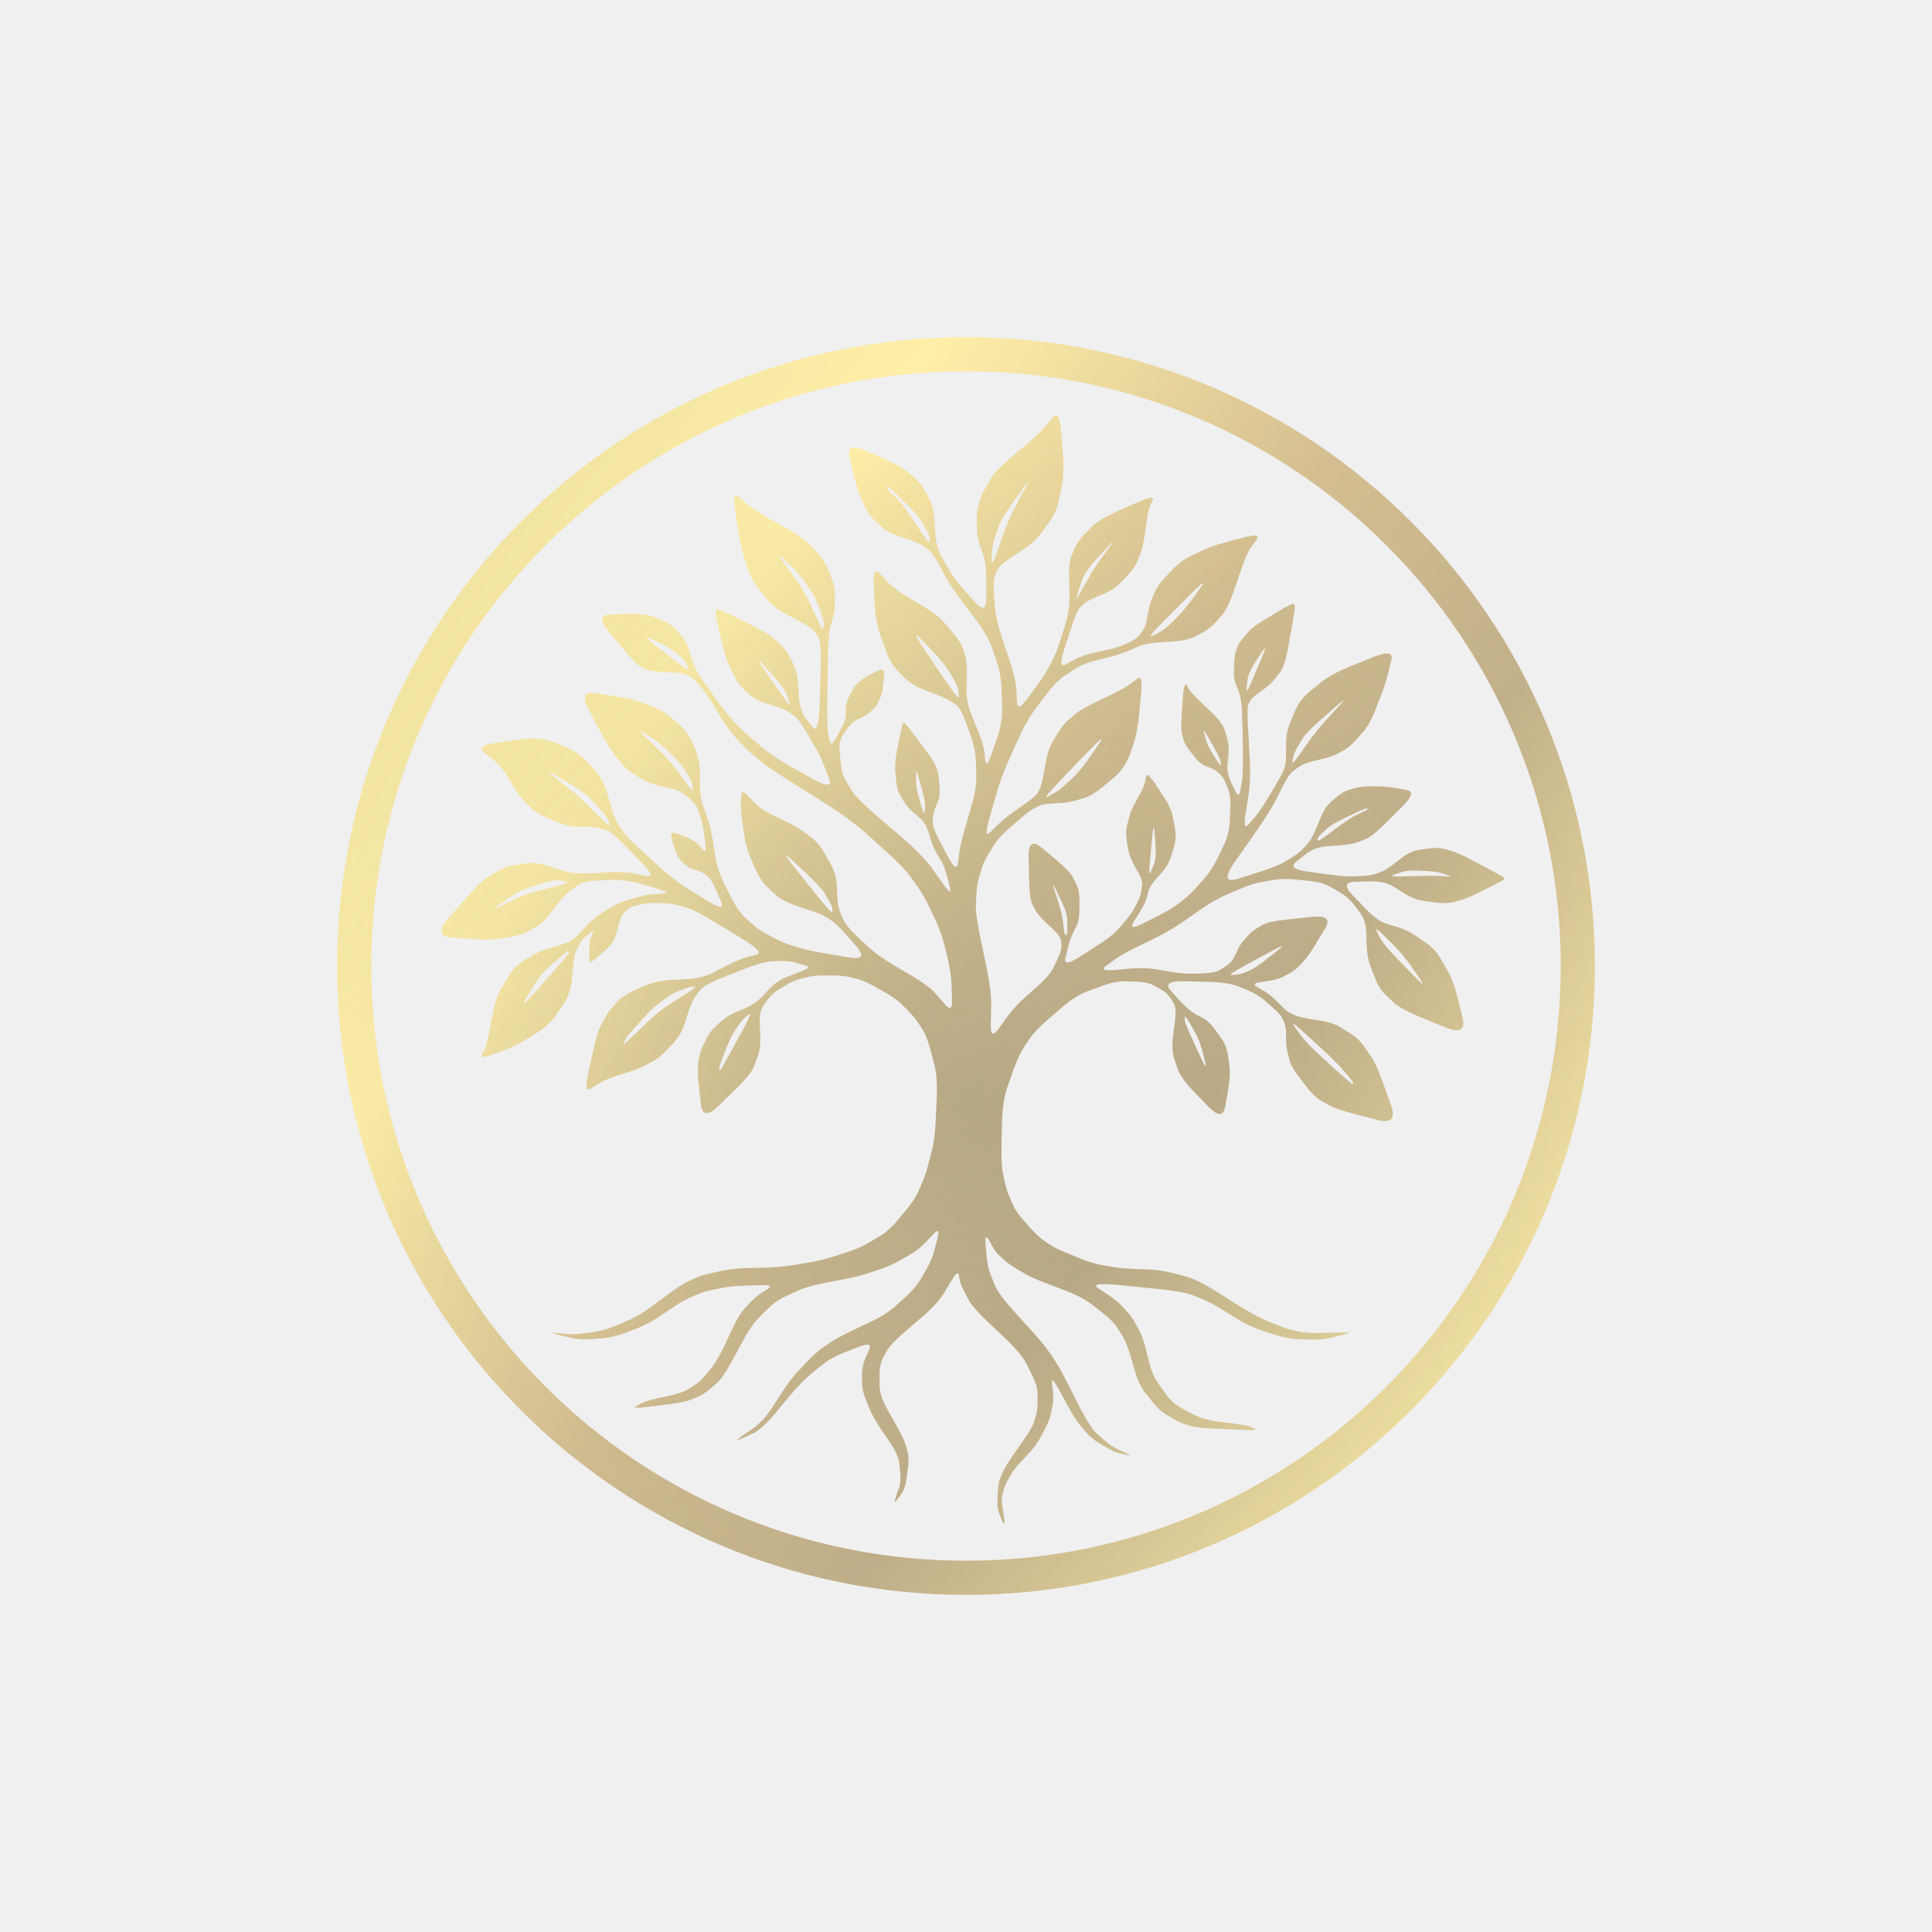
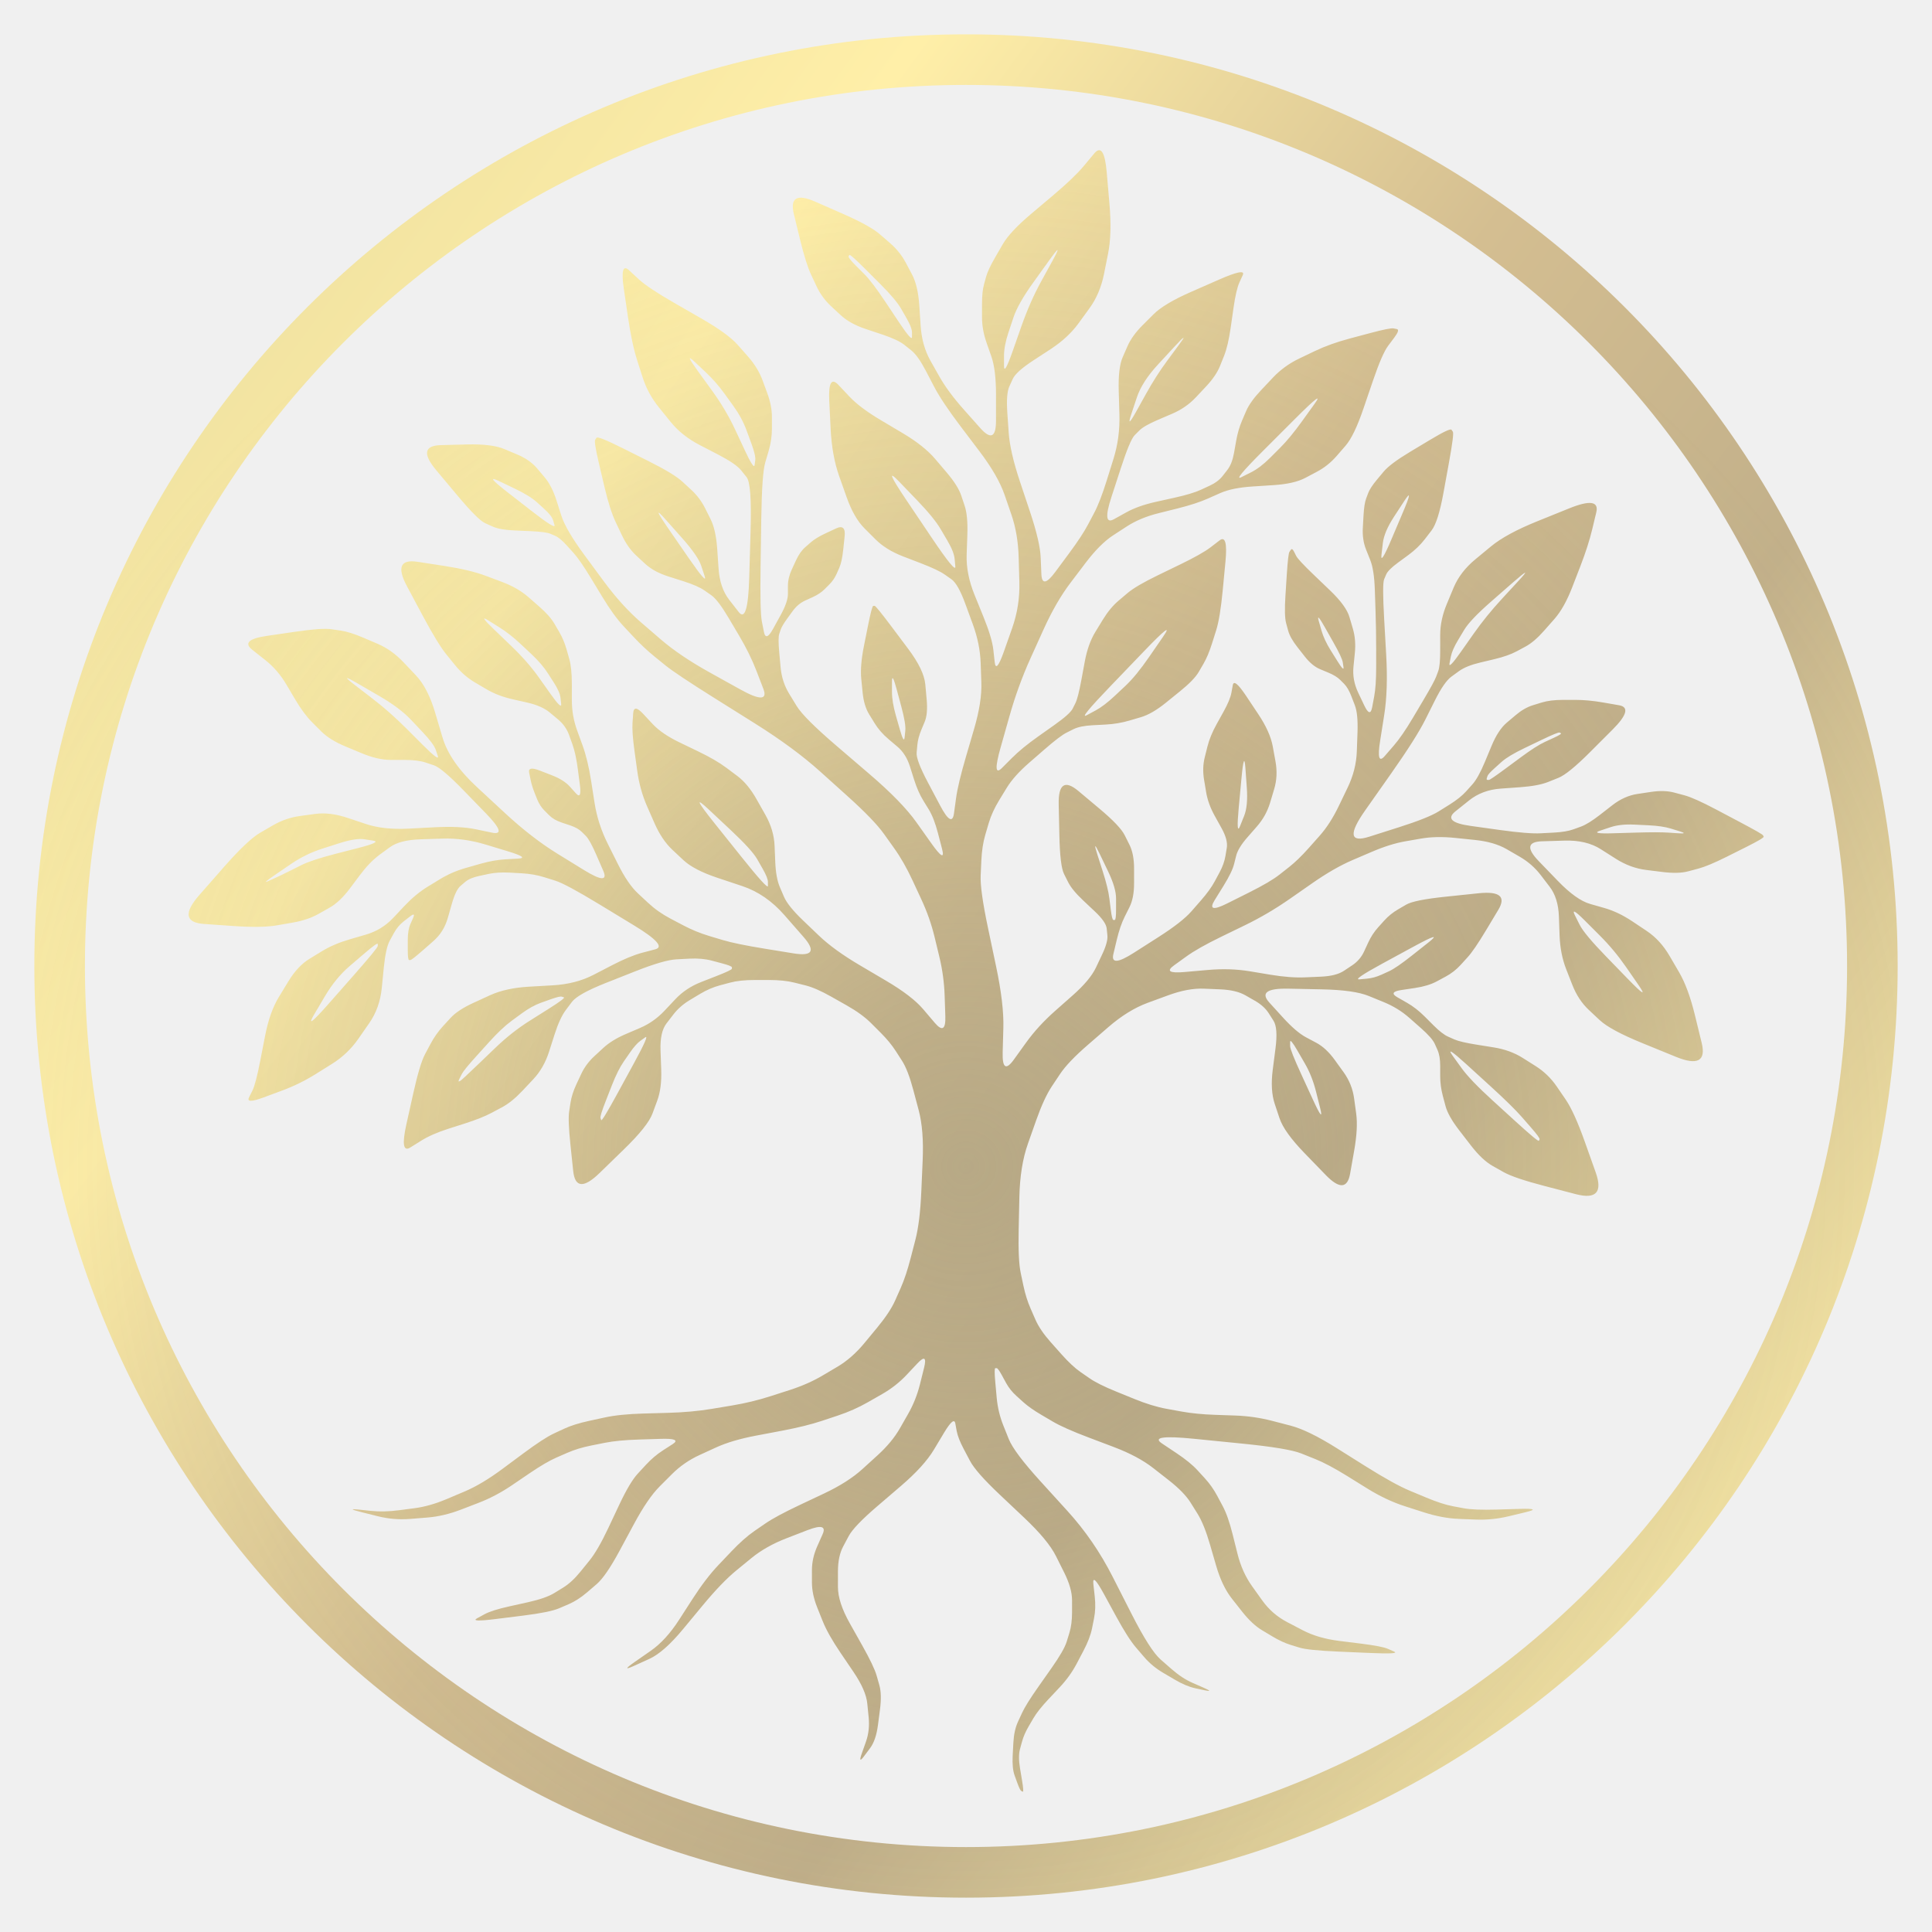
- <svg xmlns="http://www.w3.org/2000/svg" width="1200" height="1200" viewBox="0 0 1200 1200" role="img" aria-label="Learning Garden tree symbol">
+ <svg xmlns="http://www.w3.org/2000/svg" viewBox="195 195 810 810" role="img" aria-label="Learning Garden tree symbol">
  <defs>
    <linearGradient id="fraunces-gold" x1="0" y1="144" x2="1200" y2="1032" gradientUnits="userSpaceOnUse">
      <stop offset="0" stop-color="#C2B08A" />
      <stop offset=".22" stop-color="#EFE1A0" />
      <stop offset=".34" stop-color="#FFEFA8" />
      <stop offset=".5" stop-color="#D4BE91" />
      <stop offset=".62" stop-color="#C2B08A" />
      <stop offset=".8" stop-color="#FFEFA8" />
      <stop offset="1" stop-color="#A79D7F" />
    </linearGradient>
    <radialGradient id="fraunces-grey" cx="600" cy="684" r="432" gradientUnits="userSpaceOnUse">
      <stop stop-color="#A79D7F" stop-opacity=".58" />
      <stop offset=".5" stop-color="#A79D7F" stop-opacity=".22" />
      <stop offset="1" stop-color="#A79D7F" stop-opacity="0" />
    </radialGradient>
    <mask id="fraunces-shape" maskUnits="userSpaceOnUse" x="0" y="0" width="1200" height="1200" style="mask-type:alpha">
      <g transform="translate(147.5349 147.5349) scale(0.8837209)">
        <circle cx="512" cy="512" r="430" fill="none" stroke="#FFFFFF" stroke-width="24" />
        <path d="M692.05 243.94L692.05 243.94Q697 238 698.32 253.18L699.68 268.82Q701 284 699.02 293.9L696.98 304.1Q695 314 689.72 321.26L684.28 328.74Q679 336 670.42 341.61L661.58 347.39Q653 353 651.35 356.63L649.65 360.37Q648 364 648.66 373.57L649.34 383.43Q650 393 654.95 407.85L660.05 423.15Q665 438 665.33 445.92L665.67 454.08Q666 462 672.6 453.09L679.4 443.91Q686 435 688.97 429.39L692.03 423.61Q695 418 698.3 407.44L701.7 396.56Q705 386 704.67 374.45L704.33 362.55Q704 351 706.31 345.72L708.69 340.28Q711 335 716.28 329.72L721.72 324.28Q727 319 740.53 313.06L754.47 306.94Q768 301 766.35 304.63L764.65 308.37Q763 312 761.68 321.24L760.32 330.76Q759 340 757.02 344.95L754.98 350.05Q753 355 748.05 360.28L742.95 365.72Q738 371 731.07 373.97L723.93 377.03Q717 380 714.69 382.31L712.31 384.69Q710 387 705.38 401.19L700.62 415.81Q696 430 701.94 426.7L708.06 423.3Q714 420 722.91 418.02L732.09 415.98Q741 414 745.29 412.02L749.71 409.98Q754 408 756.31 405.03L758.69 401.97Q761 399 761.99 393.39L763.01 387.61Q764 382 765.98 377.38L768.02 372.62Q770 368 775.61 362.06L781.39 355.94Q787 350 794.59 346.37L802.41 342.63Q810 339 819.9 336.36L830.1 333.64Q840 331 841.65 331.33L843.35 331.67Q845 332 842.03 335.96L838.97 340.04Q836 344 831.38 357.53L826.62 371.47Q822 385 817.71 389.95L813.29 395.05Q809 400 803.39 402.97L797.61 406.03Q792 409 781.77 409.66L771.23 410.34Q761 411 755.06 413.64L748.94 416.36Q743 419 733.76 421.31L724.24 423.69Q715 426 708.4 430.29L701.6 434.71Q695 439 687.74 448.57L680.26 458.43Q673 468 666.73 481.86L660.27 496.14Q654 510 649.71 525.18L645.29 540.82Q641 556 645.95 551.05L651.05 545.95Q656 541 663.92 535.39L672.08 529.61Q680 524 681.32 521.36L682.68 518.64Q684 516 685.65 507.09L687.35 497.91Q689 489 692.63 483.06L696.37 476.94Q700 471 704.29 467.37L708.71 463.63Q713 460 723.89 454.72L735.11 449.28Q746 444 750.29 440.7L754.71 437.3Q759 434 757.68 447.86L756.32 462.14Q755 476 753.02 482.27L750.98 488.73Q749 495 746.69 498.96L744.31 503.04Q742 507 735.07 512.61L727.93 518.39Q721 524 715.39 525.65L709.61 527.35Q704 529 697.73 529.33L691.27 529.67Q685 530 681.7 531.65L678.3 533.35Q675 535 667.41 541.6L659.59 548.4Q652 555 648.37 560.94L644.63 567.06Q641 573 639.35 578.61L637.65 584.39Q636 590 635.67 597.26L635.33 604.74Q635 612 638.96 630.81L643.04 650.19Q647 669 646.67 680.88L646.33 693.12Q646 705 651.94 696.75L658.06 688.25Q664 680 672.58 672.41L681.42 664.59Q690 657 692.97 650.73L696.03 644.27Q699 638 698.67 634.7L698.33 631.3Q698 628 692.39 622.72L686.61 617.28Q681 612 679.02 608.04L676.98 603.96Q675 600 674.67 584.82L674.33 569.18Q674 554 684.23 562.58L694.77 571.42Q705 580 707.31 584.62L709.69 589.38Q712 594 712 601.26L712 608.74Q712 616 709.69 620.62L707.31 625.38Q705 630 703.35 636.93L701.65 644.07Q700 651 711.88 643.41L724.12 635.59Q736 628 740.62 622.72L745.38 617.28Q750 612 752.31 607.71L754.69 603.29Q757 599 757.66 595.04L758.34 590.96Q759 587 755.7 581.06L752.3 574.94Q749 569 748.01 563.06L746.99 556.94Q746 551 747.32 545.72L748.68 540.28Q750 535 753.3 529.06L756.7 522.94Q760 517 760.66 513.37L761.34 509.63Q762 506 767.94 514.91L774.06 524.09Q780 533 781.32 540.26L782.68 547.74Q784 555 782.02 561.6L779.98 568.4Q778 575 773.38 580.28L768.62 585.72Q764 591 763.01 594.96L761.99 599.04Q761 603 756.71 609.93L752.29 617.07Q748 624 758.56 618.72L769.44 613.28Q780 608 784.62 604.37L789.38 600.63Q794 597 799.28 591.06L804.72 584.94Q810 579 814.29 570.09L818.71 560.91Q823 552 823.33 542.76L823.67 533.24Q824 524 822.35 519.71L820.65 515.29Q819 511 817.02 509.02L814.98 506.98Q813 505 809.04 503.35L804.96 501.65Q801 500 797.37 495.38L793.63 490.62Q790 486 789.01 482.37L787.99 478.63Q787 475 787.66 464.77L788.34 454.23Q789 444 789.66 443.01L790.34 441.99Q791 441 791.99 442.98L793.01 445.02Q794 447 801.92 454.59L810.08 462.41Q818 470 819.65 475.61L821.35 481.39Q823 487 822.34 493.6L821.66 500.4Q821 507 823.97 513.27L827.03 519.73Q830 526 830.99 520.72L832.01 515.28Q833 510 833 500.76L833 491.24Q833 482 832.67 472.1L832.33 461.9Q832 452 830.02 447.05L827.98 441.95Q826 437 826.33 431.06L826.67 424.94Q827 419 827.99 416.36L829.01 413.64Q830 411 833.3 407.04L836.7 402.96Q840 399 849.9 393.06L860.1 386.94Q870 381 870.66 381.99L871.34 383.01Q872 384 869.36 398.52L866.64 413.48Q864 428 860.7 432.29L857.3 436.71Q854 441 849.05 444.63L843.95 448.37Q839 452 838.01 454.31L836.99 456.69Q836 459 836.99 476.49L838.01 494.51Q839 512 837.02 524.54L834.98 537.46Q833 550 837.29 545.05L841.71 539.95Q846 535 851.28 526.09L856.72 516.91Q862 508 862.99 505.36L864.01 502.64Q865 500 865 492.41L865 484.59Q865 477 868.3 469.08L871.7 460.92Q875 453 882.59 446.73L890.41 440.27Q898 434 913.51 427.73L929.49 421.27Q945 415 943.02 423.25L940.98 431.75Q939 440 935.04 450.23L930.96 460.77Q927 471 922.05 476.61L916.95 482.39Q912 488 907.71 490.31L903.29 492.69Q899 495 892.07 496.65L884.93 498.35Q878 500 874.37 502.64L870.63 505.36Q867 508 862.38 517.24L857.62 526.76Q853 536 840.46 553.82L827.54 572.18Q815 590 829.52 585.38L844.48 580.62Q859 576 864.28 572.7L869.72 569.3Q875 566 877.97 562.7L881.03 559.3Q884 556 887.3 548.08L890.7 539.92Q894 532 898.29 528.37L902.71 524.63Q907 521 911.29 519.68L915.71 518.32Q920 517 926.27 517L932.73 517Q939 517 946.59 518.32L954.41 519.68Q962 521 951.11 531.89L939.89 543.11Q929 554 924.05 555.98L918.95 558.02Q914 560 904.76 560.66L895.24 561.34Q886 562 879.4 567.28L872.6 572.72Q866 578 880.19 579.98L894.81 582.02Q909 584 915.27 583.67L921.73 583.33Q928 583 931.63 581.68L935.37 580.32Q939 579 944.94 574.38L951.06 569.62Q957 565 963.6 564.01L970.4 562.99Q977 562 981.95 563.32L987.05 564.68Q992 566 1003.22 571.94L1014.78 578.06Q1026 584 1026.33 584.66L1026.67 585.34Q1027 586 1017.76 590.62L1008.24 595.38Q999 600 994.05 601.32L988.95 602.68Q984 604 976.08 603.01L967.92 601.99Q960 601 952.74 596.38L945.26 591.62Q938 587 927.11 587.33L915.89 587.67Q905 588 914.24 597.57L923.76 607.43Q933 617 939.93 618.98L947.07 621.02Q954 623 960.93 627.62L968.07 632.38Q975 637 979.62 644.92L984.38 653.08Q989 661 992.3 674.53L995.7 688.47Q999 702 982.83 695.4L966.17 688.6Q950 682 944.72 677.05L939.28 671.95Q934 667 931.03 659.41L927.97 651.59Q925 644 924.67 634.76L924.33 625.24Q924 616 919.71 610.39L915.29 604.61Q911 599 904.73 595.37L898.27 591.63Q892 588 882.43 587.01L872.57 585.99Q863 585 855.41 586.32L847.59 587.68Q840 589 830.76 592.96L821.24 597.04Q812 601 801.11 608.59L789.89 616.41Q779 624 767.45 629.61L755.55 635.39Q744 641 738.06 645.29L731.94 649.71Q726 654 737.22 653.01L748.78 651.99Q760 651 769.9 652.65L780.1 654.35Q790 656 797.59 655.67L805.41 655.33Q813 655 816.96 652.36L821.04 649.64Q825 647 826.98 642.71L829.02 638.29Q831 634 833.97 630.7L837.03 627.3Q840 624 843.96 621.69L848.04 619.31Q852 617 867.84 615.35L884.16 613.65Q900 612 894.06 621.9L887.94 632.1Q882 642 878.7 645.63L875.3 649.37Q872 653 867.71 655.31L863.29 657.69Q859 660 852.4 660.99L845.6 662.01Q839 663 843.62 665.64L848.38 668.36Q853 671 857.29 675.29L861.71 679.71Q866 684 868.97 685.32L872.03 686.68Q875 688 883.25 689.32L891.75 690.68Q900 692 906.27 695.96L912.73 700.04Q919 704 923.29 710.27L927.71 716.73Q932 723 937.28 737.85L942.72 753.15Q948 768 932.82 764.04L917.18 759.96Q902 756 896.72 753.03L891.28 749.97Q886 747 880.39 739.74L874.61 732.26Q869 725 867.68 720.05L866.32 714.95Q865 710 865 705.05L865 699.95Q865 695 863.68 692.03L862.32 688.97Q861 686 855.39 681.05L849.61 675.95Q844 671 836.74 668.03L829.26 664.97Q822 662 805.83 661.67L789.17 661.33Q773 661 779.6 668.26L786.4 675.74Q793 683 797.95 685.64L803.05 688.36Q808 691 812.29 696.94L816.71 703.06Q821 709 821.99 716.26L823.01 723.74Q824 731 822.02 742.22L819.98 753.78Q818 765 807.77 754.44L797.23 743.56Q787 733 784.69 726.07L782.31 718.93Q780 712 781.32 701.77L782.68 691.23Q784 681 781.69 677.37L779.31 673.63Q777 670 772.38 667.36L767.62 664.64Q763 662 755.08 661.67L746.92 661.33Q739 661 729.1 664.63L718.9 668.37Q709 672 699.1 680.58L688.9 689.42Q679 698 675.04 703.94L670.96 710.06Q667 716 663.04 727.22L658.96 738.78Q655 750 654.67 765.51L654.33 781.49Q654 797 655.32 803.27L656.68 809.73Q658 816 660.31 821.28L662.69 826.72Q665 832 670.28 837.94L675.72 844.06Q681 850 685.29 852.97L689.71 856.03Q694 859 702.91 862.63L712.09 866.37Q721 870 728.26 871.32L735.74 872.68Q743 874 752.57 874.33L762.43 874.67Q772 875 780.91 877.31L790.09 879.69Q799 882 813.19 890.91L827.81 900.09Q842 909 849.92 912.3L858.08 915.7Q866 919 871.28 919.99L876.72 921.01Q882 922 893.22 921.67L904.78 921.33Q916 921 907.75 922.98L899.25 925.02Q891 927 882.75 926.67L874.25 926.33Q866 926 856.76 923.03L847.24 919.97Q838 917 828.43 911.06L818.57 904.94Q809 899 802.4 896.36L795.6 893.64Q789 891 765.9 888.69L742.1 886.31Q719 884 725.93 888.62L733.07 893.38Q740 898 743.63 901.96L747.37 906.04Q751 910 753.64 914.95L756.36 920.05Q759 925 761.31 934.24L763.69 943.76Q766 953 770.95 959.93L776.05 967.07Q781 974 788.59 977.96L796.41 982.04Q804 986 814.56 987.32L825.44 988.68Q836 990 838.97 991.32L842.03 992.68Q845 994 829.82 993.34L814.18 992.66Q799 992 794.71 990.68L790.29 989.32Q786 988 781.05 985.03L775.95 981.97Q771 979 766.05 972.73L760.95 966.27Q756 960 753.03 949.77L749.97 939.23Q747 929 743.7 923.72L740.3 918.28Q737 913 729.41 907.06L721.59 900.94Q714 895 701.79 890.38L689.21 885.62Q677 881 671.39 877.7L665.61 874.3Q660 871 656.7 868.03L653.3 864.97Q650 862 648.02 858.37L645.98 854.63Q644 851 643.34 851L642.66 851Q642 851 642.66 858.26L643.34 865.74Q644 873 646.64 879.6L649.36 886.4Q652 893 665.2 907.52L678.8 922.48Q692 937 701.24 955.15L710.76 973.85Q720 992 725.28 996.62L730.72 1001.38Q736 1006 741.28 1008.31L746.72 1010.69Q752 1013 747.38 1012.01L742.62 1010.99Q738 1010 732.39 1006.7L726.61 1003.3Q721 1000 717.04 995.38L712.96 990.62Q709 986 703.06 975.11L696.94 963.89Q691 953 691.66 958.94L692.34 965.06Q693 971 692.01 975.95L690.99 981.05Q690 986 686.7 992.27L683.3 998.73Q680 1005 674.72 1010.61L669.28 1016.39Q664 1022 661.69 1025.96L659.31 1030.04Q657 1034 656.01 1037.63L654.99 1041.37Q654 1045 654.99 1050.94L656.01 1057.06Q657 1063 656.34 1062.67L655.66 1062.33Q655 1062 653.68 1058.37L652.32 1054.63Q651 1051 651.33 1044.73L651.67 1038.27Q652 1032 653.98 1027.71L656.02 1023.29Q658 1019 664.27 1010.09L670.73 1000.91Q677 992 678.32 987.71L679.68 983.29Q681 979 681 973.06L681 966.94Q681 961 677.04 953.08L672.96 944.92Q669 937 657.12 925.78L644.88 914.22Q633 903 630.03 897.39L626.97 891.61Q624 886 623.34 882.37L622.66 878.63Q622 875 617.05 883.25L611.95 891.75Q607 900 595.45 909.9L583.55 920.1Q572 930 569.36 934.95L566.64 940.05Q564 945 564 952.59L564 960.41Q564 968 569.94 978.56L576.06 989.44Q582 1000 583.32 1004.62L584.68 1009.38Q586 1014 585.01 1021.59L583.99 1029.41Q583 1037 580.03 1040.96L576.97 1045.04Q574 1049 575.98 1043.39L578.02 1037.61Q580 1032 579.34 1025.4L578.66 1018.6Q578 1012 571.73 1002.76L565.27 993.24Q559 984 556.36 977.4L553.64 970.6Q551 964 551 958.06L551 951.94Q551 946 553.64 940.06L556.36 933.94Q559 928 548.77 931.96L538.23 936.04Q528 940 520.74 945.94L513.26 952.06Q506 958 496.43 969.55L486.57 981.45Q477 993 469.74 996.3L462.26 999.7Q455 1003 462.59 997.72L470.41 992.28Q478 987 484.6 976.77L491.4 966.23Q498 956 504.27 949.4L510.73 942.6Q517 936 522.28 932.37L527.72 928.63Q533 925 544.88 919.39L557.12 913.61Q569 908 576.26 901.4L583.74 894.6Q591 888 594.96 881.07L599.04 873.93Q603 867 604.98 859.08L607.02 850.92Q609 843 603.72 848.61L598.28 854.39Q593 860 586.07 863.96L578.93 868.04Q572 872 564.08 874.64L555.92 877.36Q548 880 535.79 882.31L523.21 884.69Q511 887 503.08 890.63L494.92 894.37Q487 898 481.06 903.94L474.94 910.06Q469 916 462.07 928.87L454.93 942.13Q448 955 443.38 958.96L438.62 963.04Q434 967 429.38 968.98L424.62 971.02Q420 973 406.8 974.65L393.2 976.35Q380 978 383.63 976.02L387.37 973.98Q391 972 399.91 970.02L409.09 967.98Q418 966 422.29 963.36L426.71 960.64Q431 958 435.29 952.72L439.71 947.28Q444 942 449.28 930.78L454.72 919.22Q460 908 463.96 903.71L468.04 899.29Q472 895 476.62 892.03L481.38 888.97Q486 886 475.44 886.33L464.56 886.67Q454 887 447.4 888.32L440.6 889.68Q434 891 428.72 893.31L423.28 895.69Q418 898 409.75 903.61L401.25 909.39Q393 915 384.42 918.3L375.58 921.7Q367 925 358.75 925.66L350.25 926.34Q342 927 334.08 925.02L325.92 922.98Q318 921 324.27 921.66L330.73 922.34Q337 923 344.59 922.01L352.41 920.99Q360 920 368.58 916.37L377.42 912.63Q386 909 396.23 901.41L406.77 893.59Q417 886 421.95 883.69L427.05 881.31Q432 879 439.59 877.35L447.41 875.65Q455 874 466.88 873.67L479.12 873.33Q491 873 500.9 871.35L511.1 869.65Q521 868 530.24 865.03L539.76 861.97Q549 859 556.26 854.71L563.74 850.29Q571 846 577.27 838.41L583.73 830.59Q590 823 592.64 817.06L595.36 810.94Q598 805 600.31 796.09L602.69 786.91Q605 778 605.66 762.82L606.34 747.18Q607 732 604.36 722.1L601.64 711.9Q599 702 596.03 697.38L592.97 692.62Q590 688 585.38 683.38L580.62 678.62Q576 674 568.41 669.71L560.59 665.29Q553 661 547.72 659.68L542.28 658.32Q537 657 529.74 657L522.26 657Q515 657 510.05 658.32L504.95 659.68Q500 661 495.05 663.97L489.95 667.03Q485 670 481.7 674.29L478.3 678.71Q475 683 475.33 692.24L475.67 701.76Q476 711 473.69 717.27L471.31 723.73Q469 730 457.12 741.55L444.88 753.45Q433 765 431.68 752.46L430.32 739.54Q429 727 429.66 722.71L430.34 718.29Q431 714 433.31 709.05L435.69 703.95Q438 699 442.29 695.04L446.71 690.96Q451 687 457.93 684.03L465.07 680.97Q472 678 477.28 672.39L482.72 666.61Q488 661 495.59 658.03L503.41 654.97Q511 652 511 651.34L511 650.66Q511 650 506.05 648.68L500.95 647.32Q496 646 489.73 646.33L483.27 646.67Q477 647 462.81 652.61L448.19 658.39Q434 664 431.03 667.96L427.97 672.04Q425 676 422.36 684.25L419.64 692.75Q417 701 411.72 706.61L406.28 712.39Q401 718 396.05 720.64L390.95 723.36Q386 726 377.75 728.64L369.25 731.36Q361 734 355.72 737.3L350.28 740.7Q345 744 348.3 729.15L351.7 713.85Q355 699 357.64 694.05L360.36 688.95Q363 684 366.63 680.04L370.37 675.96Q374 672 381.92 668.37L390.08 664.63Q398 661 409.55 660.34L421.45 659.66Q433 659 441.91 654.38L451.09 649.62Q460 645 466.27 643.35L472.73 641.65Q479 640 462.17 629.77L444.83 619.23Q428 609 422.72 607.35L417.28 605.65Q412 604 406.06 603.67L399.94 603.33Q394 603 389.38 603.99L384.62 605.01Q380 606 377.69 607.98L375.31 610.02Q373 612 371.02 618.93L368.98 626.07Q367 633 361.72 637.62L356.28 642.38Q351 647 350.34 647L349.66 647Q349 647 349 642.05L349 636.95Q349 632 350.32 629.03L351.68 625.97Q353 623 350.03 625.31L346.97 627.69Q344 630 342.02 633.63L339.98 637.37Q338 641 337.01 650.9L335.99 661.1Q335 671 329.72 678.59L324.28 686.41Q319 694 311.08 698.95L302.92 704.05Q295 709 286.09 712.3L276.91 715.7Q268 719 269.65 715.7L271.35 712.3Q273 709 275.31 697.12L277.69 684.88Q280 673 284.62 665.41L289.38 657.59Q294 650 299.94 646.37L306.06 642.63Q312 639 319.92 636.69L328.08 634.31Q336 632 341.61 626.06L347.39 619.94Q353 614 358.94 610.37L365.06 606.63Q371 603 377.93 601.02L385.07 598.98Q392 597 397.94 596.67L404.06 596.33Q410 596 399.11 592.7L387.89 589.3Q377 586 366.44 586.33L355.56 586.67Q345 587 340.05 590.63L334.95 594.37Q330 598 325.05 604.6L319.95 611.4Q315 618 309.72 620.97L304.28 624.03Q299 627 291.41 628.32L283.59 629.68Q276 631 261.81 630.01L247.19 628.99Q233 628 244.88 614.47L257.12 600.53Q269 587 275.27 583.37L281.73 579.63Q288 576 295.26 575.01L302.74 573.99Q310 573 318.91 575.97L328.09 579.03Q337 582 349.54 581.34L362.46 580.66Q375 580 382.92 581.65L391.08 583.35Q399 585 388.11 573.78L376.89 562.22Q366 551 362.04 549.68L357.96 548.32Q354 547 347.4 547L340.6 547Q334 547 326.08 543.7L317.92 540.3Q310 537 305.71 532.71L301.29 528.29Q297 524 292.71 516.74L288.29 509.26Q284 502 277.73 497.05L271.27 491.95Q265 487 278.53 485.02L292.47 482.98Q306 481 310.62 481.66L315.38 482.34Q320 483 326.93 485.97L334.07 489.03Q341 492 346.94 498.27L353.06 504.73Q359 511 362.63 523.21L366.37 535.79Q370 548 383.53 560.54L397.47 573.46Q411 586 423.87 593.92L437.13 602.08Q450 610 446.7 602.41L443.3 594.59Q440 587 438.02 585.02L435.98 582.98Q434 581 430.04 579.68L425.96 578.32Q422 577 419.69 574.69L417.31 572.31Q415 570 413.68 566.7L412.32 563.3Q411 560 410.34 556.7L409.66 553.3Q409 550 414.94 552.31L421.06 554.69Q427 557 429.97 560.3L433.03 563.7Q436 567 435.01 559.41L433.99 551.59Q433 544 431.35 539.38L429.65 534.62Q428 530 424.04 526.7L419.96 523.3Q416 520 408.74 518.35L401.26 516.65Q394 515 388.39 511.7L382.61 508.3Q377 505 372.71 499.72L368.29 494.28Q364 489 356.41 474.81L348.59 460.19Q341 446 353.87 447.98L367.13 450.02Q380 452 387.92 454.97L396.08 458.03Q404 461 409.28 465.62L414.72 470.38Q420 475 422.31 478.96L424.69 483.04Q427 487 428.32 491.62L429.68 496.38Q431 501 431 508.92L431 517.08Q431 525 433.64 532.26L436.36 539.74Q439 547 440.65 557.56L442.35 568.44Q444 579 448.95 588.9L454.05 599.1Q459 609 463.95 613.62L469.05 618.38Q474 623 480.27 626.3L486.73 629.7Q493 633 499.6 634.98L506.4 637.02Q513 639 527.19 641.31L541.81 643.69Q556 646 546.76 635.44L537.24 624.56Q528 614 516.12 610.04L503.88 605.96Q492 602 486.72 597.05L481.28 591.95Q476 587 472.37 578.75L468.63 570.25Q465 562 463.68 552.43L462.32 542.57Q461 533 461.33 528.38L461.67 523.62Q462 519 466.62 523.95L471.38 529.05Q476 534 484.91 538.29L494.09 542.71Q503 547 508.28 550.96L513.72 555.04Q519 559 523.29 566.59L527.71 574.41Q532 582 532.33 589.92L532.67 598.08Q533 606 534.98 610.62L537.02 615.38Q539 620 546.59 627.26L554.41 634.74Q562 642 574.87 649.59L588.13 657.41Q601 665 606.61 671.6L612.39 678.4Q618 685 617.67 675.1L617.33 664.9Q617 655 614.69 645.43L612.31 635.57Q610 626 605.71 616.76L601.29 607.24Q597 598 592.05 591.07L586.95 583.93Q582 577 568.8 565.12L555.2 552.88Q542 541 522.53 528.79L502.47 516.21Q483 504 477.72 499.71L472.28 495.29Q467 491 462.05 485.72L456.95 480.28Q452 475 446.39 465.76L440.61 456.24Q435 447 431.7 443.37L428.3 439.63Q425 436 422.69 435.01L420.31 433.99Q418 433 410.41 432.67L402.59 432.33Q395 432 391.37 430.35L387.63 428.65Q384 427 373.77 414.79L363.23 402.21Q353 390 365.54 389.67L378.46 389.33Q391 389 397.27 391.64L403.73 394.36Q410 397 413.63 401.29L417.37 405.71Q421 410 423.31 417.26L425.69 424.74Q428 432 437.24 444.54L446.76 457.46Q456 470 465.57 478.25L475.43 486.75Q485 495 499.85 503.25L515.15 511.75Q530 520 526.7 511.42L523.3 502.58Q520 494 514.72 485.09L509.28 475.91Q504 467 500.7 464.69L497.3 462.31Q494 460 486.74 457.69L479.26 455.31Q472 453 467.71 449.04L463.29 444.96Q459 441 456.03 434.73L452.97 428.27Q450 422 447.36 410.78L444.64 399.22Q442 388 442.66 387.01L443.34 385.99Q444 385 456.54 391.27L469.46 397.73Q482 404 486.29 407.96L490.71 412.04Q495 416 497.64 421.28L500.36 426.72Q503 432 503.66 441.57L504.34 451.43Q505 461 509.62 466.94L514.38 473.06Q519 479 519.66 455.9L520.34 432.1Q521 409 518.36 405.7L515.64 402.3Q513 399 504.09 394.38L494.91 389.62Q486 385 480.39 378.07L474.61 370.93Q469 364 466.36 355.75L463.64 347.25Q461 339 459.02 325.47L456.98 311.53Q455 298 459.62 302.29L464.38 306.71Q469 311 482.2 318.59L495.8 326.41Q509 334 513.95 339.61L519.05 345.39Q524 351 526.31 357.27L528.69 363.73Q531 370 531 375.61L531 381.39Q531 387 529.35 392.61L527.65 398.39Q526 404 525.67 426.77L525.33 450.23Q525 473 525.99 477.95L527.01 483.05Q528 488 531.63 481.4L535.37 474.6Q539 468 539 464.04L539 459.96Q539 456 540.98 451.71L543.02 447.29Q545 443 547.64 440.69L550.36 438.31Q553 436 557.95 433.69L563.05 431.31Q568 429 567.34 435.27L566.66 441.73Q566 448 564.68 450.97L563.32 454.03Q562 457 559.69 459.31L557.31 461.69Q555 464 551.37 465.65L547.63 467.35Q544 469 541.36 472.63L538.64 476.37Q536 480 535.34 481.98L534.66 484.02Q534 486 534.66 493.26L535.34 500.74Q536 508 539.63 513.94L543.37 520.06Q547 526 563.17 539.86L579.83 554.14Q596 568 603.26 578.23L610.74 588.77Q618 599 616.02 591.41L613.98 583.59Q612 576 609.36 571.71L606.64 567.29Q604 563 602.02 556.73L599.98 550.27Q598 544 593.71 540.37L589.29 536.63Q585 533 582.36 528.71L579.64 524.29Q577 520 576.34 513.4L575.66 506.6Q575 500 576.98 490.1L579.02 479.9Q581 470 581.66 470L582.34 470Q583 470 590.92 480.56L599.08 491.44Q607 502 607.66 509.26L608.34 516.74Q609 524 607.35 527.96L605.65 532.04Q604 536 603.67 539.63L603.33 543.37Q603 547 608.94 558.22L615.06 569.78Q621 581 621.99 573.74L623.01 566.26Q624 559 627.96 545.47L632.04 531.53Q636 518 635.67 508.43L635.33 498.57Q635 489 631.37 479.1L627.63 468.9Q624 459 620.7 456.69L617.3 454.31Q614 452 605.42 448.7L596.58 445.3Q588 442 582.72 436.72L577.28 431.28Q572 426 568.37 415.77L564.63 405.23Q561 395 560.34 381.47L559.66 367.53Q559 354 564.28 359.61L569.72 365.39Q575 371 585.56 377.27L596.44 383.73Q607 390 612.61 396.6L618.39 403.4Q624 410 625.65 414.95L627.35 420.05Q629 425 628.67 434.57L628.33 444.43Q628 454 632.29 464.56L636.71 475.44Q641 486 641.66 491.94L642.34 498.06Q643 504 646.96 492.78L651.04 481.22Q655 470 654.67 458.12L654.33 445.88Q654 434 650.7 424.43L647.3 414.57Q644 405 634.76 392.79L625.24 380.21Q616 368 612.04 360.41L607.96 352.59Q604 345 600.7 342.36L597.3 339.64Q594 337 586.08 334.36L577.92 331.64Q570 329 565.38 324.71L560.62 320.29Q556 316 553.36 310.39L550.64 304.61Q548 299 545.03 286.79L541.97 274.21Q539 262 552.53 267.94L566.47 274.06Q580 280 584.95 284.29L590.05 288.71Q595 293 597.97 298.61L601.03 304.39Q604 310 604.66 319.9L605.34 330.1Q606 340 610.29 347.59L614.71 355.41Q619 363 626.92 371.91L635.08 381.09Q643 390 643 377.46L643 364.54Q643 352 640.69 345.4L638.31 338.6Q636 332 636 325.73L636 319.27Q636 313 636.99 309.37L638.01 305.63Q639 302 642.63 295.73L646.37 289.27Q650 283 660.56 274.09L671.44 264.91Q682 256 686.95 250.06ZM671.39 297.23L671.39 297.23Q677 287 669.41 297.56L661.59 308.44Q654 319 651.69 325.93L649.31 333.07Q647 340 647 344.95L647 350.05Q647 355 651.29 342.79L655.71 330.21Q660 318 665.61 307.77ZM577.59 301.59L577.59 301.59Q570 294 569.67 294.66L569.33 295.34Q569 296 572.96 299.96L577.04 304.04Q581 308 587.6 317.9L594.4 328.1Q601 338 601 335.69L601 333.31Q601 331 598.36 326.38L595.64 321.62Q593 317 585.41 309.41ZM734.39 339.59L734.39 339.59Q740 332 732.08 340.58L723.92 349.42Q716 358 713.36 365.92L710.64 374.08Q708 382 712.95 373.09L718.05 363.91Q723 355 728.61 347.41ZM492.28 347.95L492.28 347.95Q487 343 493.93 352.57L501.07 362.43Q508 372 512.62 381.9L517.38 392.1Q522 402 522.33 399.69L522.67 397.31Q523 395 520.69 388.73L518.31 382.27Q516 376 511.71 370.06L507.29 363.94Q503 358 497.72 353.05ZM802.06 369.25L802.06 369.25Q808 361 792.49 376.51L776.51 392.49Q761 408 765.62 405.69L770.38 403.31Q775 401 779.95 396.05L785.05 390.95Q790 386 795.94 377.75ZM594.58 407.91L594.58 407.91Q586 399 598.21 417.15L610.79 435.85Q623 454 622.67 450.37L622.33 446.63Q622 443 618.7 437.39L615.3 431.61Q612 426 603.42 417.09ZM394.59 407.63L394.59 407.63Q387 404 398.88 413.24L411.12 422.76Q423 432 422.34 429.69L421.66 427.31Q421 425 417.37 421.7L413.63 418.3Q410 415 402.41 411.37ZM846.39 423.2L846.39 423.2Q852 410 847.05 417.59L841.95 425.41Q837 433 836.34 438.61L835.66 444.39Q835 450 840.61 436.8ZM477.92 426.91L477.92 426.91Q470 418 479.57 431.86L489.43 446.14Q499 460 497.35 455.05L495.65 449.95Q494 445 486.08 436.09ZM904.08 457.58L904.08 457.58Q912 449 901.44 458.24L890.56 467.76Q880 477 877.03 481.95L873.97 487.05Q871 492 870.34 495.3L869.66 498.7Q869 502 875.27 493.09L881.73 483.91Q888 475 895.92 466.42ZM807.29 480.59L807.29 480.59Q803 473 804.32 477.62L805.68 482.38Q807 487 810.3 492.28L813.7 497.72Q817 503 816.67 500.69L816.33 498.31Q816 496 811.71 488.41ZM389.28 477.3L389.28 477.3Q384 474 392.25 481.92L400.75 490.08Q409 498 414.61 505.92L420.39 514.08Q426 522 425.67 519.03L425.33 515.97Q425 513 422.03 508.38L418.97 503.62Q416 499 410.72 494.05L405.28 488.95Q400 484 394.72 480.7ZM726.4 485.57L726.4 485.57Q733 476 716.83 492.83L700.17 510.17Q684 527 688.29 524.69L692.71 522.31Q697 520 702.28 515.05L707.72 509.95Q713 505 719.6 495.43ZM324.23 508.94L324.23 508.94Q314 503 322.58 509.6L331.42 516.4Q340 523 348.25 531.25L356.75 539.75Q365 548 364.01 545.03L362.99 541.97Q362 539 356.39 533.06L350.61 526.94Q345 521 334.77 515.06ZM593.31 511.58L593.31 511.58Q591 503 591 507.95L591 513.05Q591 518 592.98 524.93L595.02 532.07Q597 539 597.33 535.7L597.67 532.3Q598 529 595.69 520.42ZM924.66 533.33L924.66 533.33Q924 533 915.75 536.96L907.25 541.04Q899 545 895.7 547.97L892.3 551.03Q889 554 888.67 554.99L888.33 556.01Q888 557 888.66 557L889.34 557Q890 557 897.59 551.39L905.41 545.61Q913 540 917.29 538.02L921.71 535.98Q926 534 925.34 533.67ZM767.66 551.24L767.66 551.24Q767 542 765.68 556.19L764.32 570.81Q763 585 764.98 580.05L767.02 574.95Q769 570 768.34 560.76ZM499.56 571.9L499.56 571.9Q489 562 502.2 578.5L515.8 595.5Q529 612 529 610.02L529 607.98Q529 606 526.36 601.38L523.64 596.62Q521 592 510.44 582.1ZM961.93 579.33L961.93 579.33Q955 579 950.05 580.65L944.95 582.35Q940 584 951.22 583.67L962.78 583.33Q974 583 978.95 583.33L984.05 583.67Q989 584 984.71 582.68L980.29 581.32Q976 580 969.07 579.67ZM327.29 586.66L327.29 586.66Q323 586 314.75 588.64L306.25 591.36Q298 594 290.74 598.95L283.26 604.05Q276 609 278.97 607.68L282.03 606.32Q285 605 290.28 602.36L295.72 599.64Q301 597 312.55 594.03L324.45 590.97Q336 588 331.71 587.34ZM694.96 594.25L694.96 594.25Q691 586 693.64 594.25L696.36 602.75Q699 611 699.66 616.28L700.34 621.72Q701 627 701.66 627L702.34 627Q703 627 703 621.72L703 616.28Q703 611 699.04 602.75ZM937.26 627.26L937.26 627.26Q930 620 932.31 624.62L934.69 629.38Q937 634 947.89 645.22L959.11 656.78Q970 668 964.06 659.42L957.94 650.58Q952 642 944.74 634.74ZM859.08 638.27L859.08 638.27Q867 632 851.82 640.25L836.18 648.75Q821 657 824.63 656.67L828.37 656.33Q832 656 835.63 654.35L839.37 652.65Q843 651 850.92 644.73ZM334 638.99L334 638.99Q334 638 327.07 643.94L319.93 650.06Q313 656 307.72 664.91L302.28 674.09Q297 683 309.21 669.14L321.79 654.86Q334 641 334 640.01ZM425.99 665.33L425.99 665.33Q425 665 420.38 666.65L415.62 668.35Q411 670 406.05 673.63L400.95 677.37Q396 681 389.73 687.93L383.27 695.07Q377 702 376.01 703.98L374.99 706.02Q374 708 374.66 707.67L375.34 707.33Q376 707 384.25 699.08L392.75 690.92Q401 683 409.91 677.39L419.09 671.61Q428 666 427.01 665.67ZM462.08 698.52L462.08 698.52Q470 684 467.69 685.65L465.31 687.35Q463 689 460.03 693.29L456.97 697.71Q454 702 451.03 709.59L447.97 717.41Q445 725 445.33 725.99L445.67 727.01Q446 728 453.92 713.48ZM793.63 692.27L793.63 692.27Q790 686 790 687.98L790 690.02Q790 692 795.61 704.21L801.39 716.79Q807 729 805.02 721.08L802.98 712.92Q801 705 797.37 698.73ZM878.22 699.23L878.22 699.23Q867 689 871.29 694.94L875.71 701.06Q880 707 891.22 717.23L902.78 727.77Q914 738 914.33 737.34L914.67 736.66Q915 736 910.38 730.72L905.62 725.28Q901 720 889.78 709.77Z" fill="#FFFFFF" fill-rule="evenodd" transform="translate(512 512) scale(0.9492274) translate(-628 -650)" />
      </g>
    </mask>
  </defs>
  <g mask="url(#fraunces-shape)">
    <rect width="1200" height="1200" fill="url(#fraunces-gold)" />
    <rect width="1200" height="1200" fill="url(#fraunces-grey)" />
  </g>
</svg>
